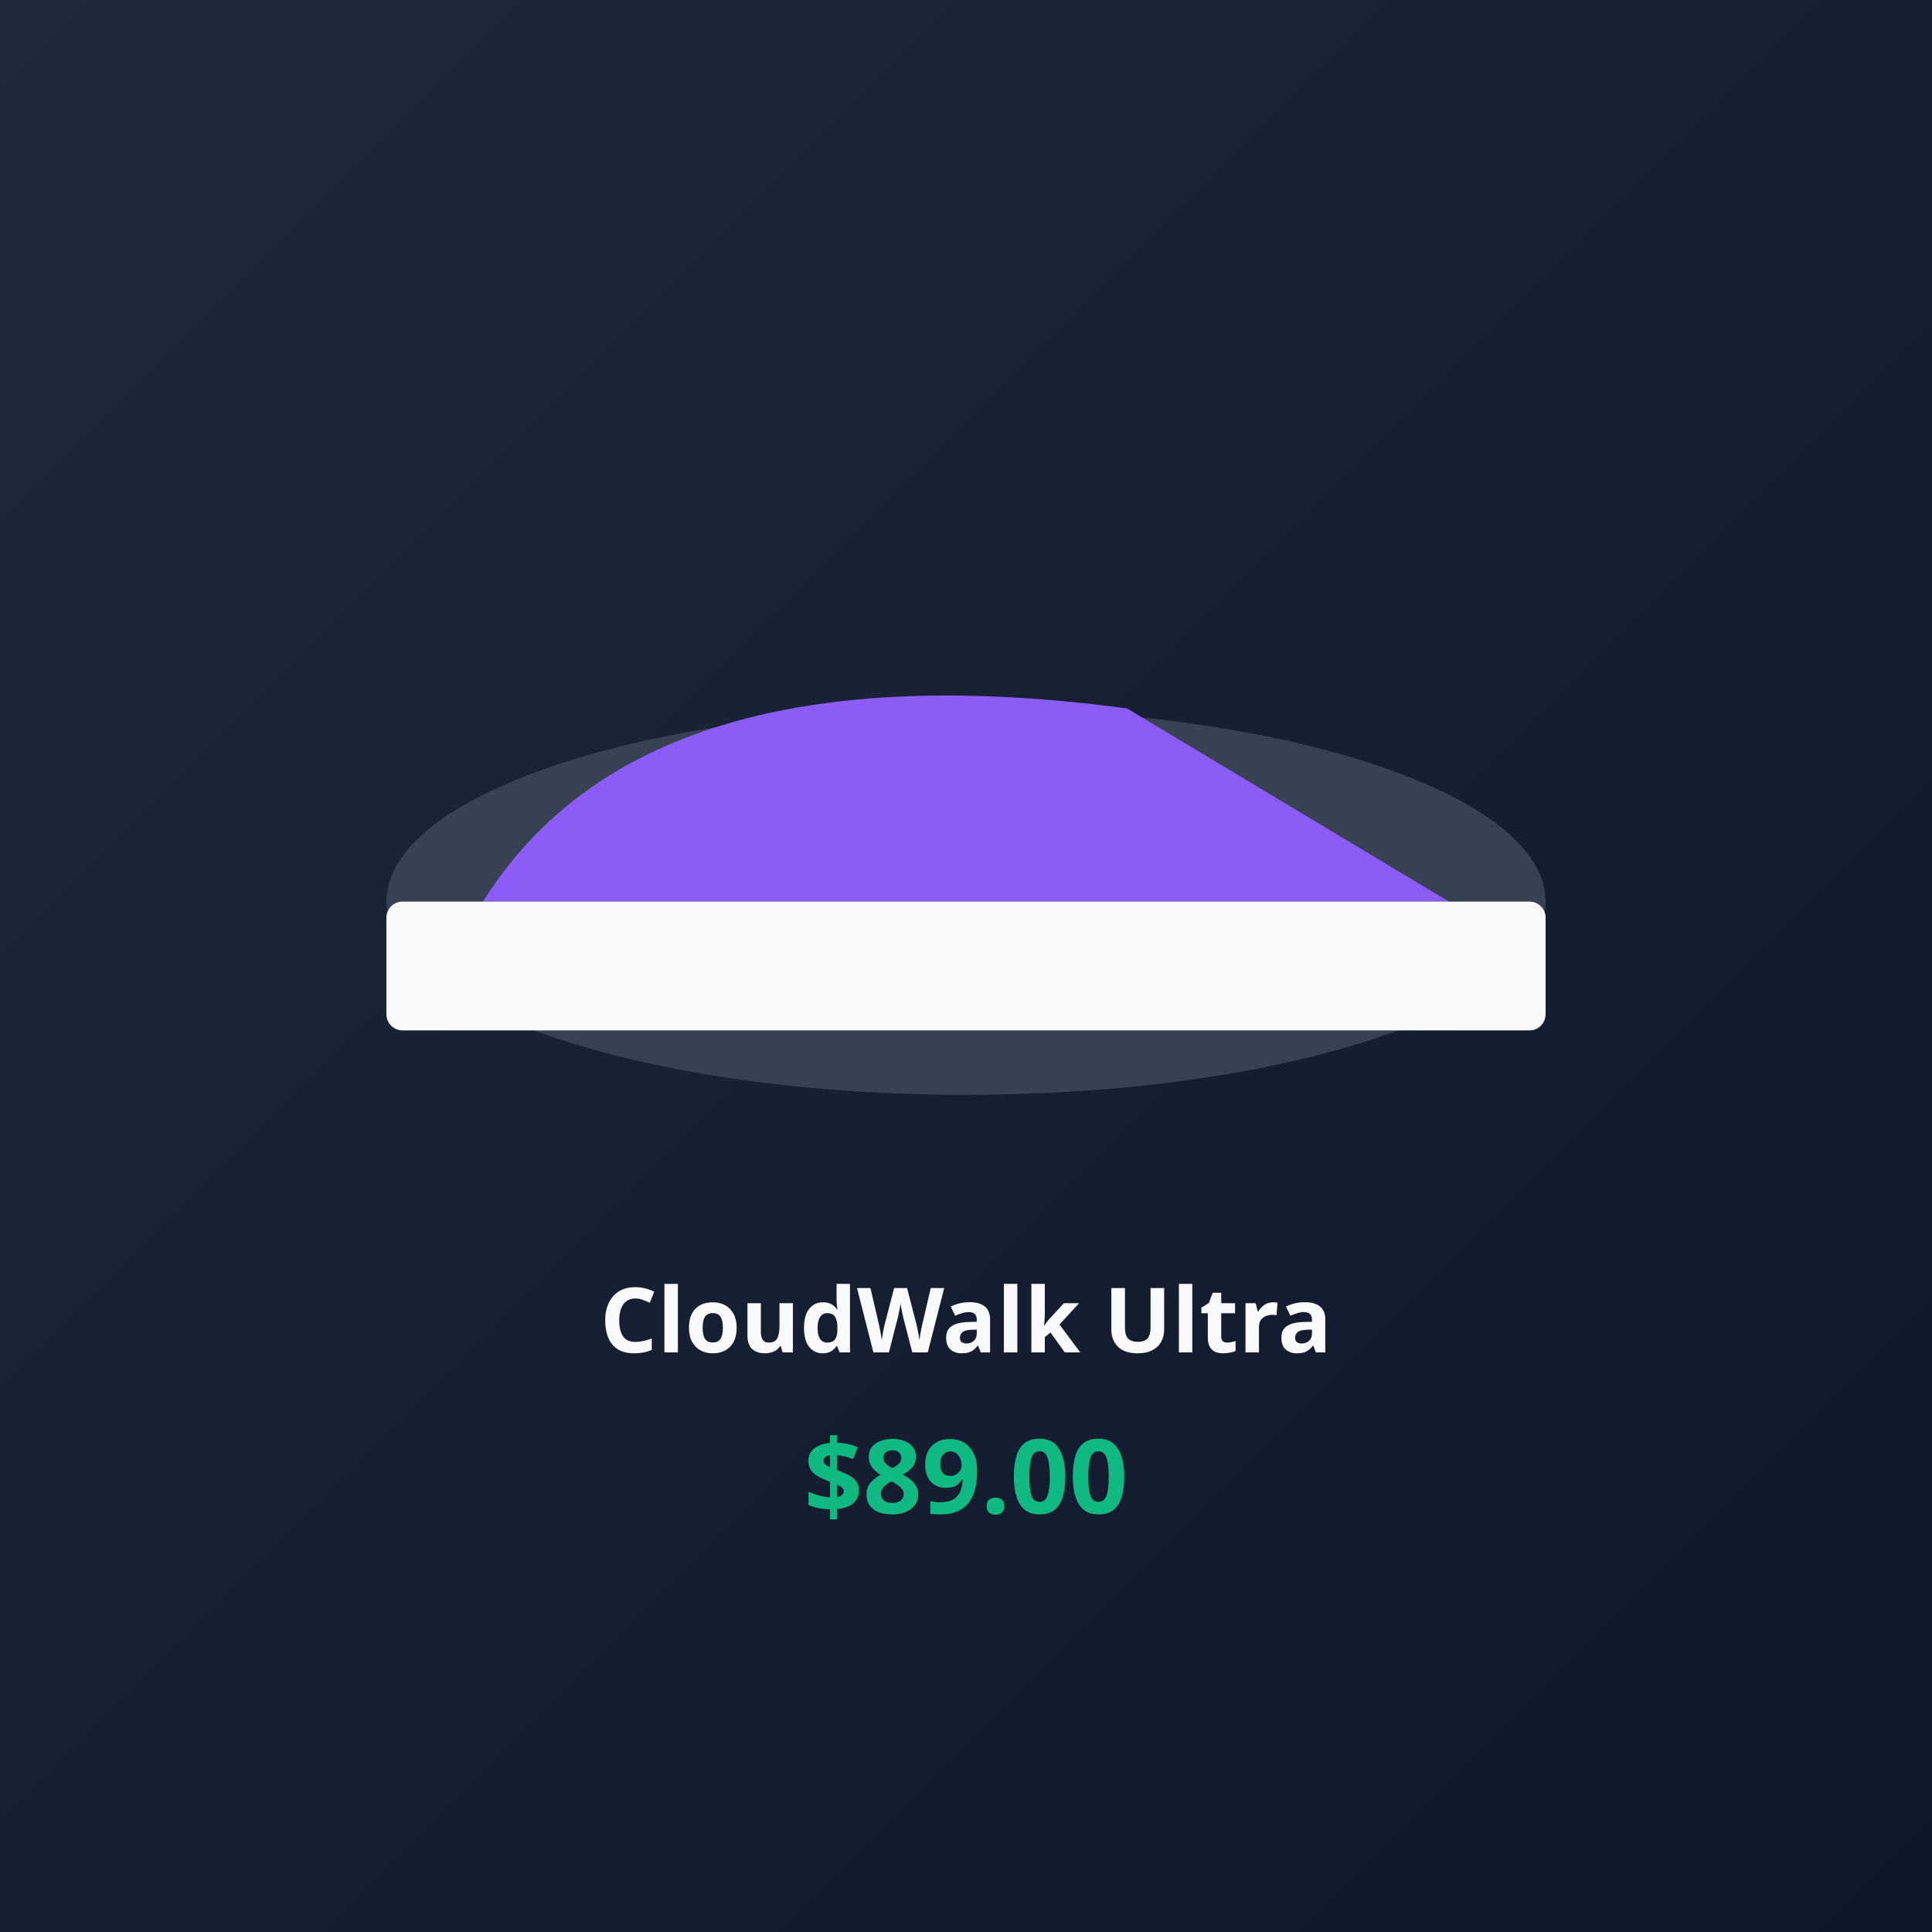
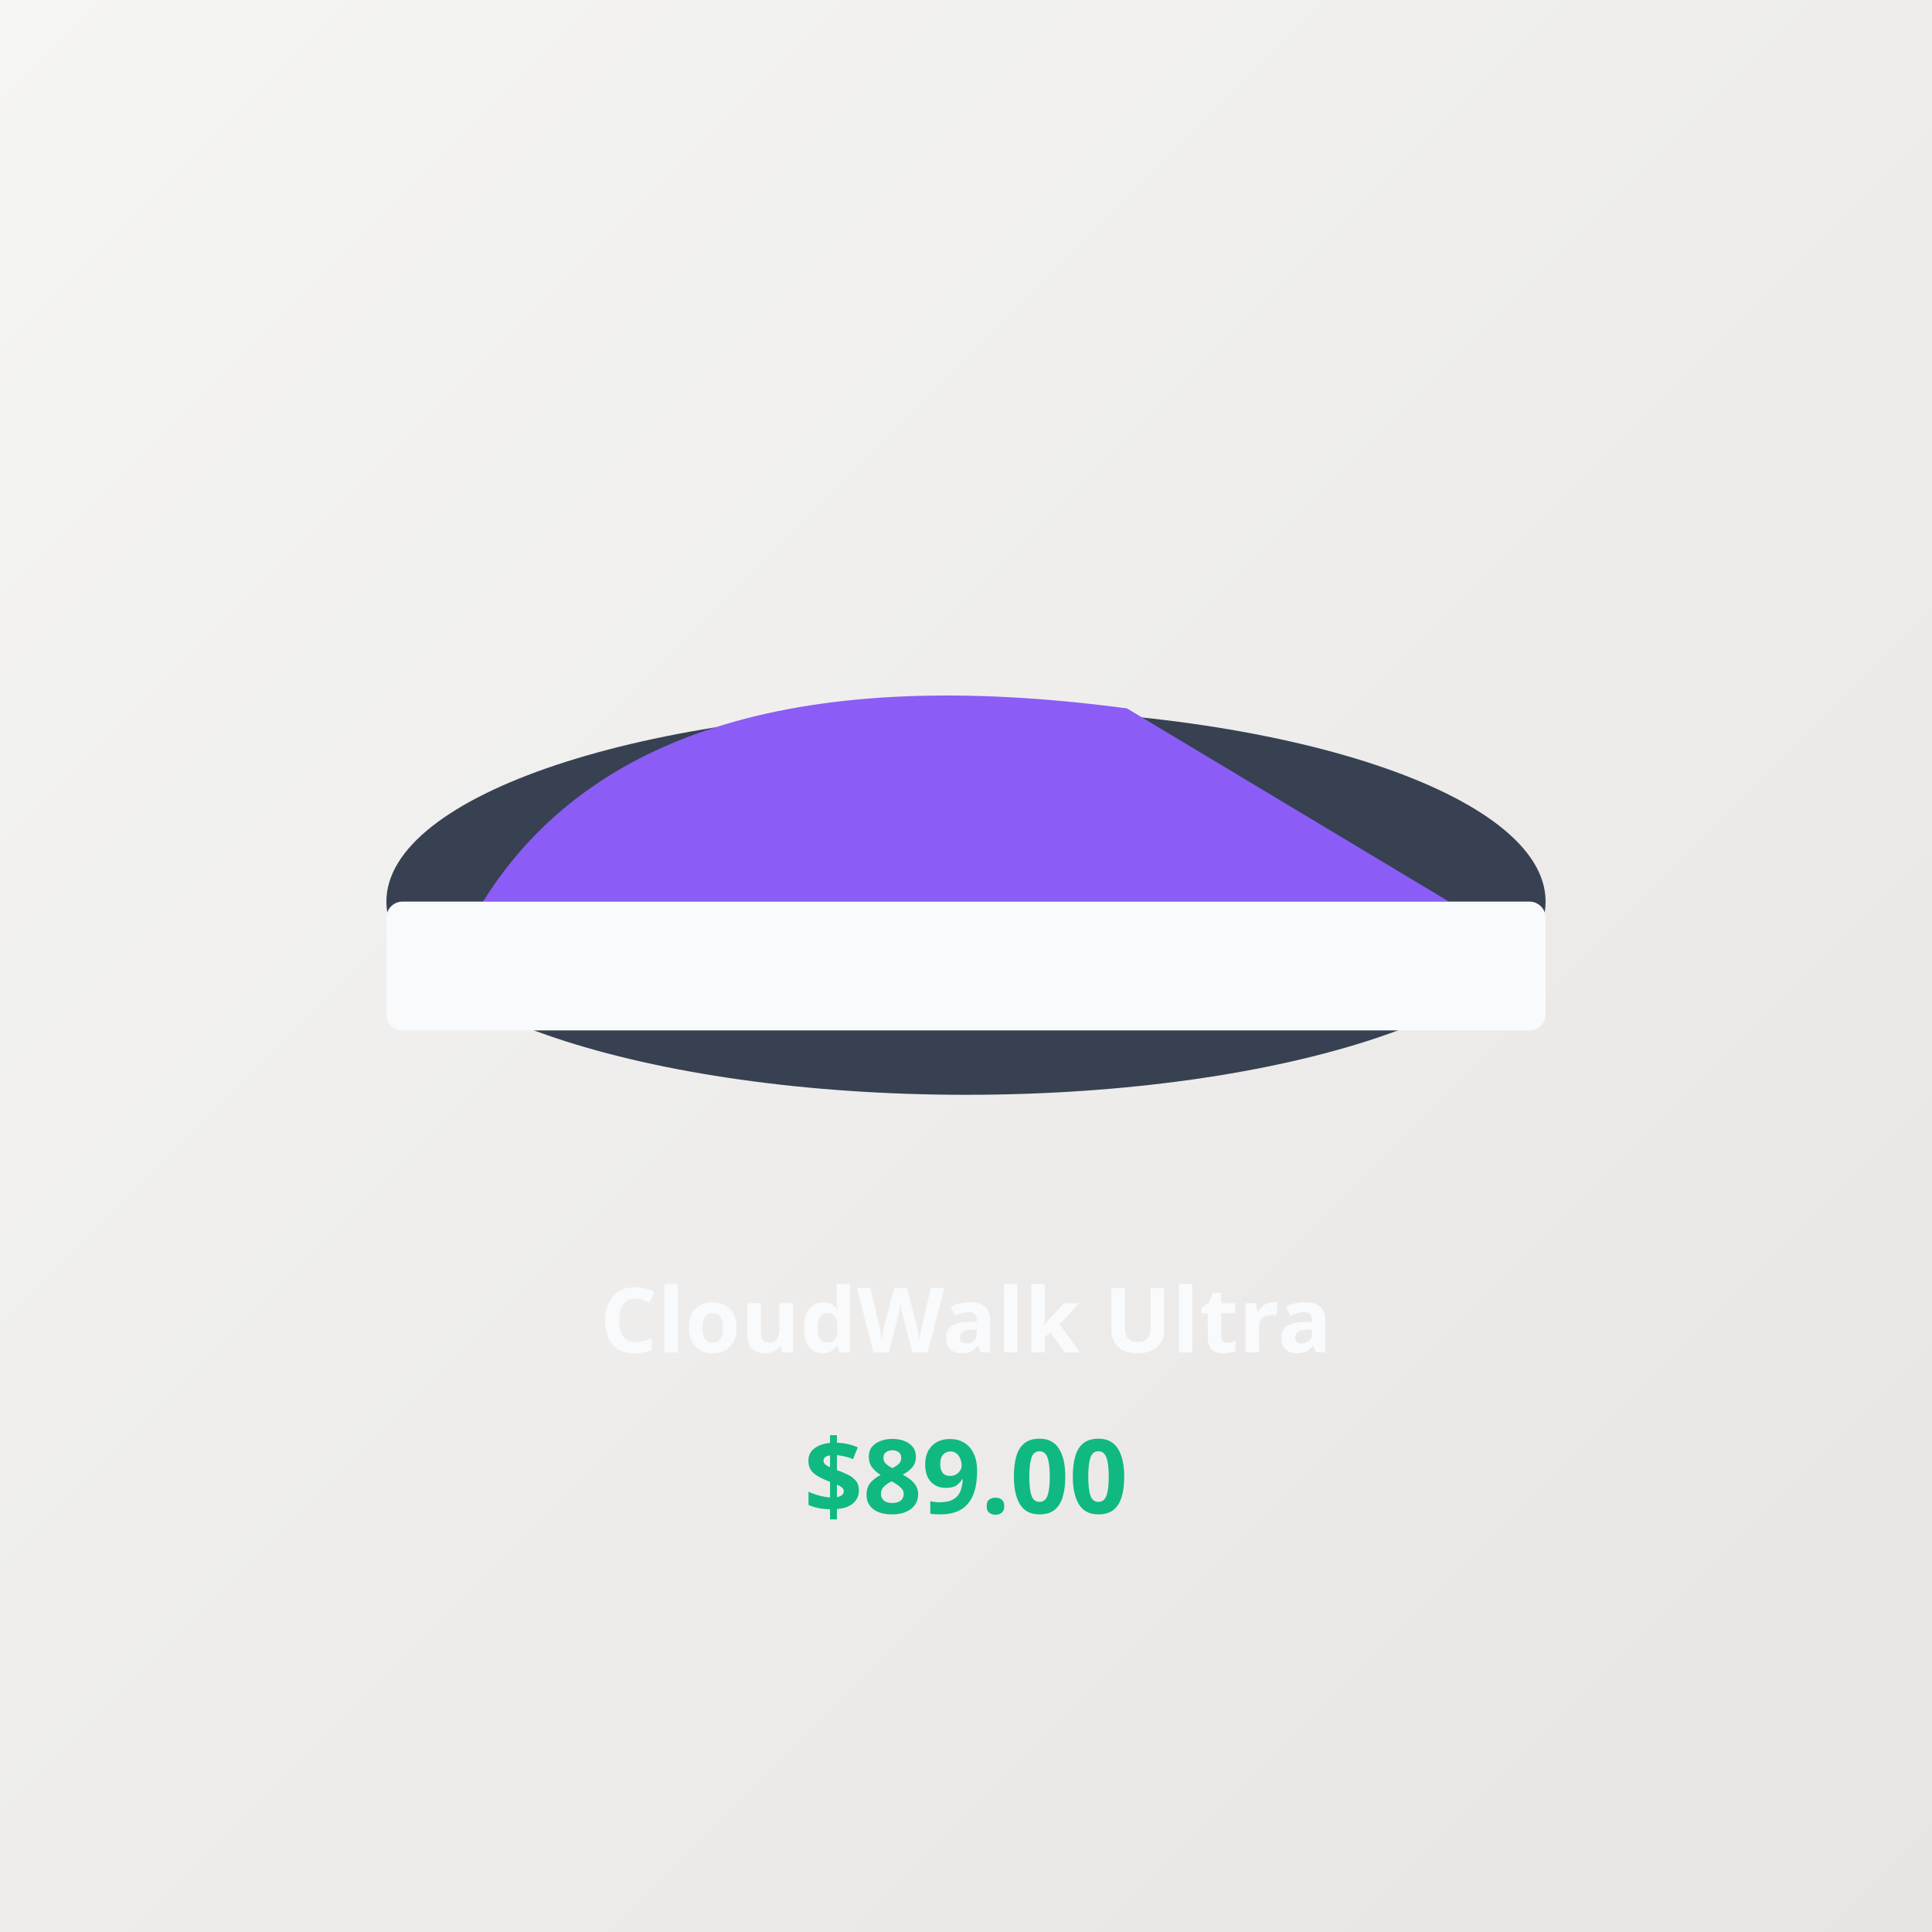
<svg xmlns="http://www.w3.org/2000/svg" width="600" height="600" viewBox="0 0 600 600">
  <defs>
    <linearGradient id="bg" x1="0%" y1="0%" x2="100%" y2="100%">
-       <stop offset="0%" style="stop-color:#1E293B" />
-       <stop offset="100%" style="stop-color:#0F172A" />
+       <stop offset="0%" style="stop-color:#F5F5F4" />
+       <stop offset="100%" style="stop-color:#E7E5E4" />
    </linearGradient>
  </defs>
  <rect width="600" height="600" fill="url(#bg)" />
  <ellipse cx="300" cy="280" rx="180" ry="60" fill="#374151" />
  <path d="M150 280 Q200 200 350 220 L450 280 L150 280" fill="#8B5CF6" />
  <rect x="120" y="280" width="360" height="40" rx="5" fill="#F8FAFC" />
  <text x="300" y="420" text-anchor="middle" fill="#F8FAFC" font-family="system-ui" font-size="28" font-weight="600">CloudWalk Ultra</text>
  <text x="300" y="470" text-anchor="middle" fill="#10B981" font-family="system-ui" font-size="32" font-weight="600">$89.00</text>
</svg>
